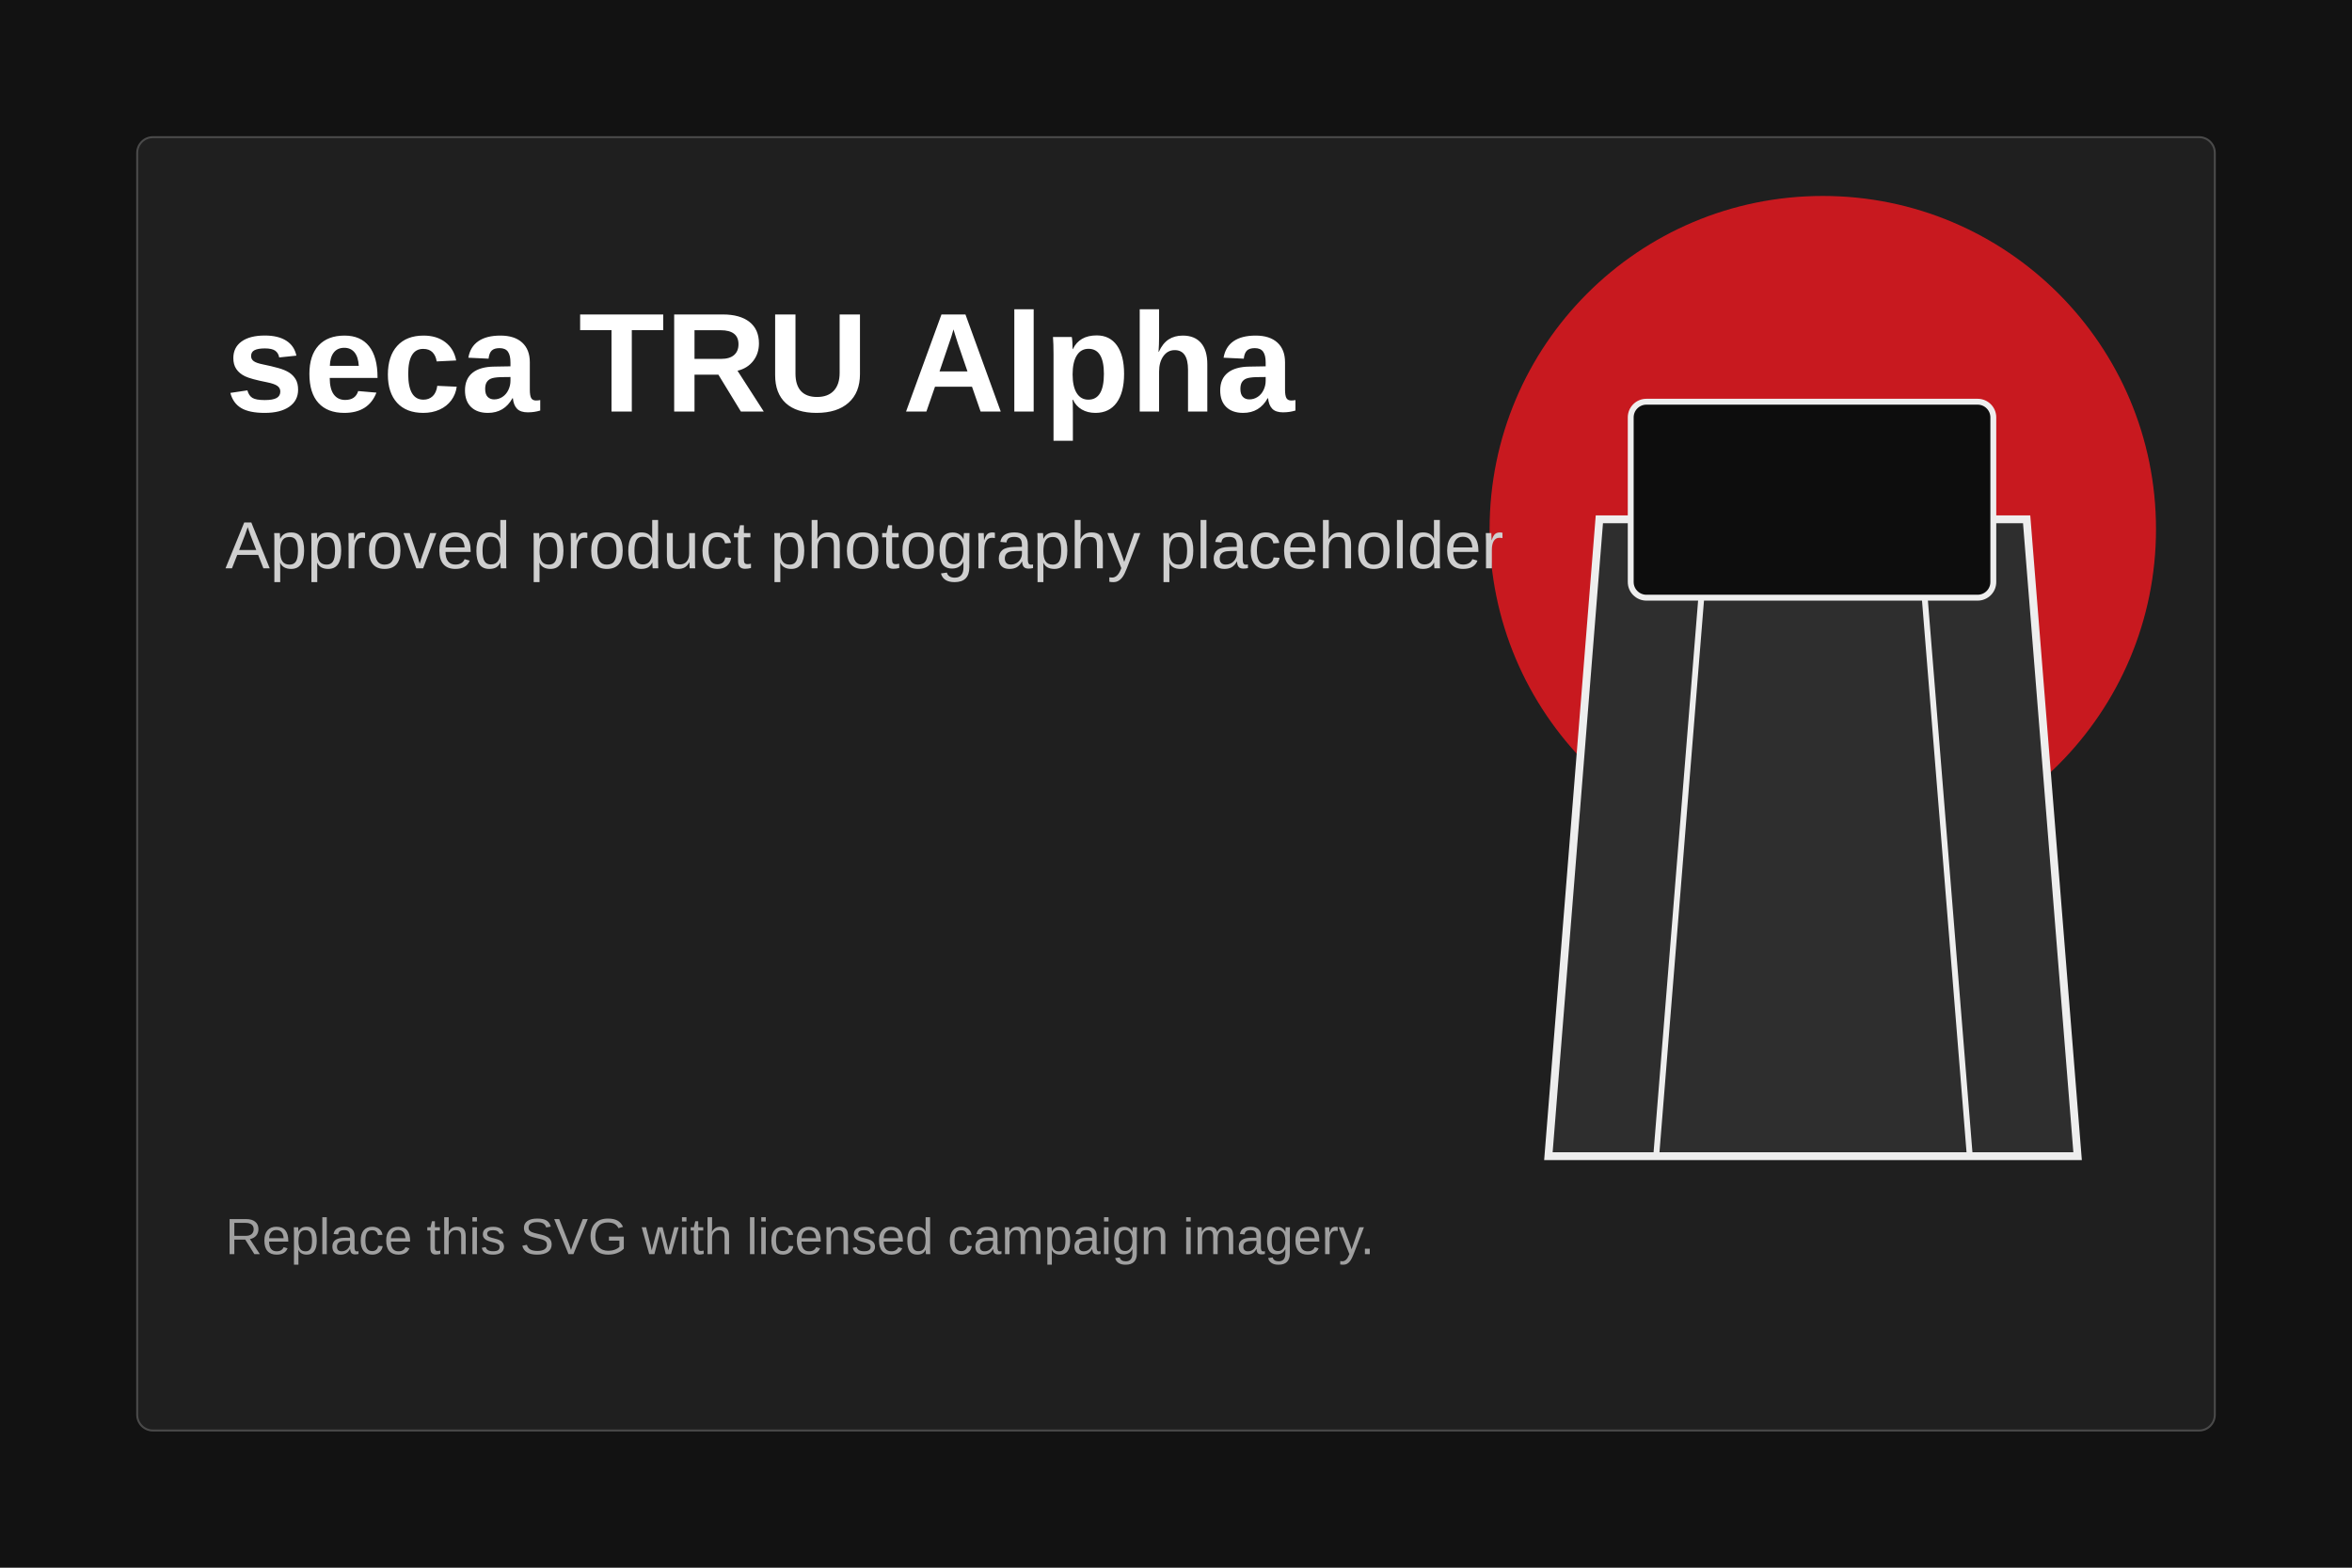
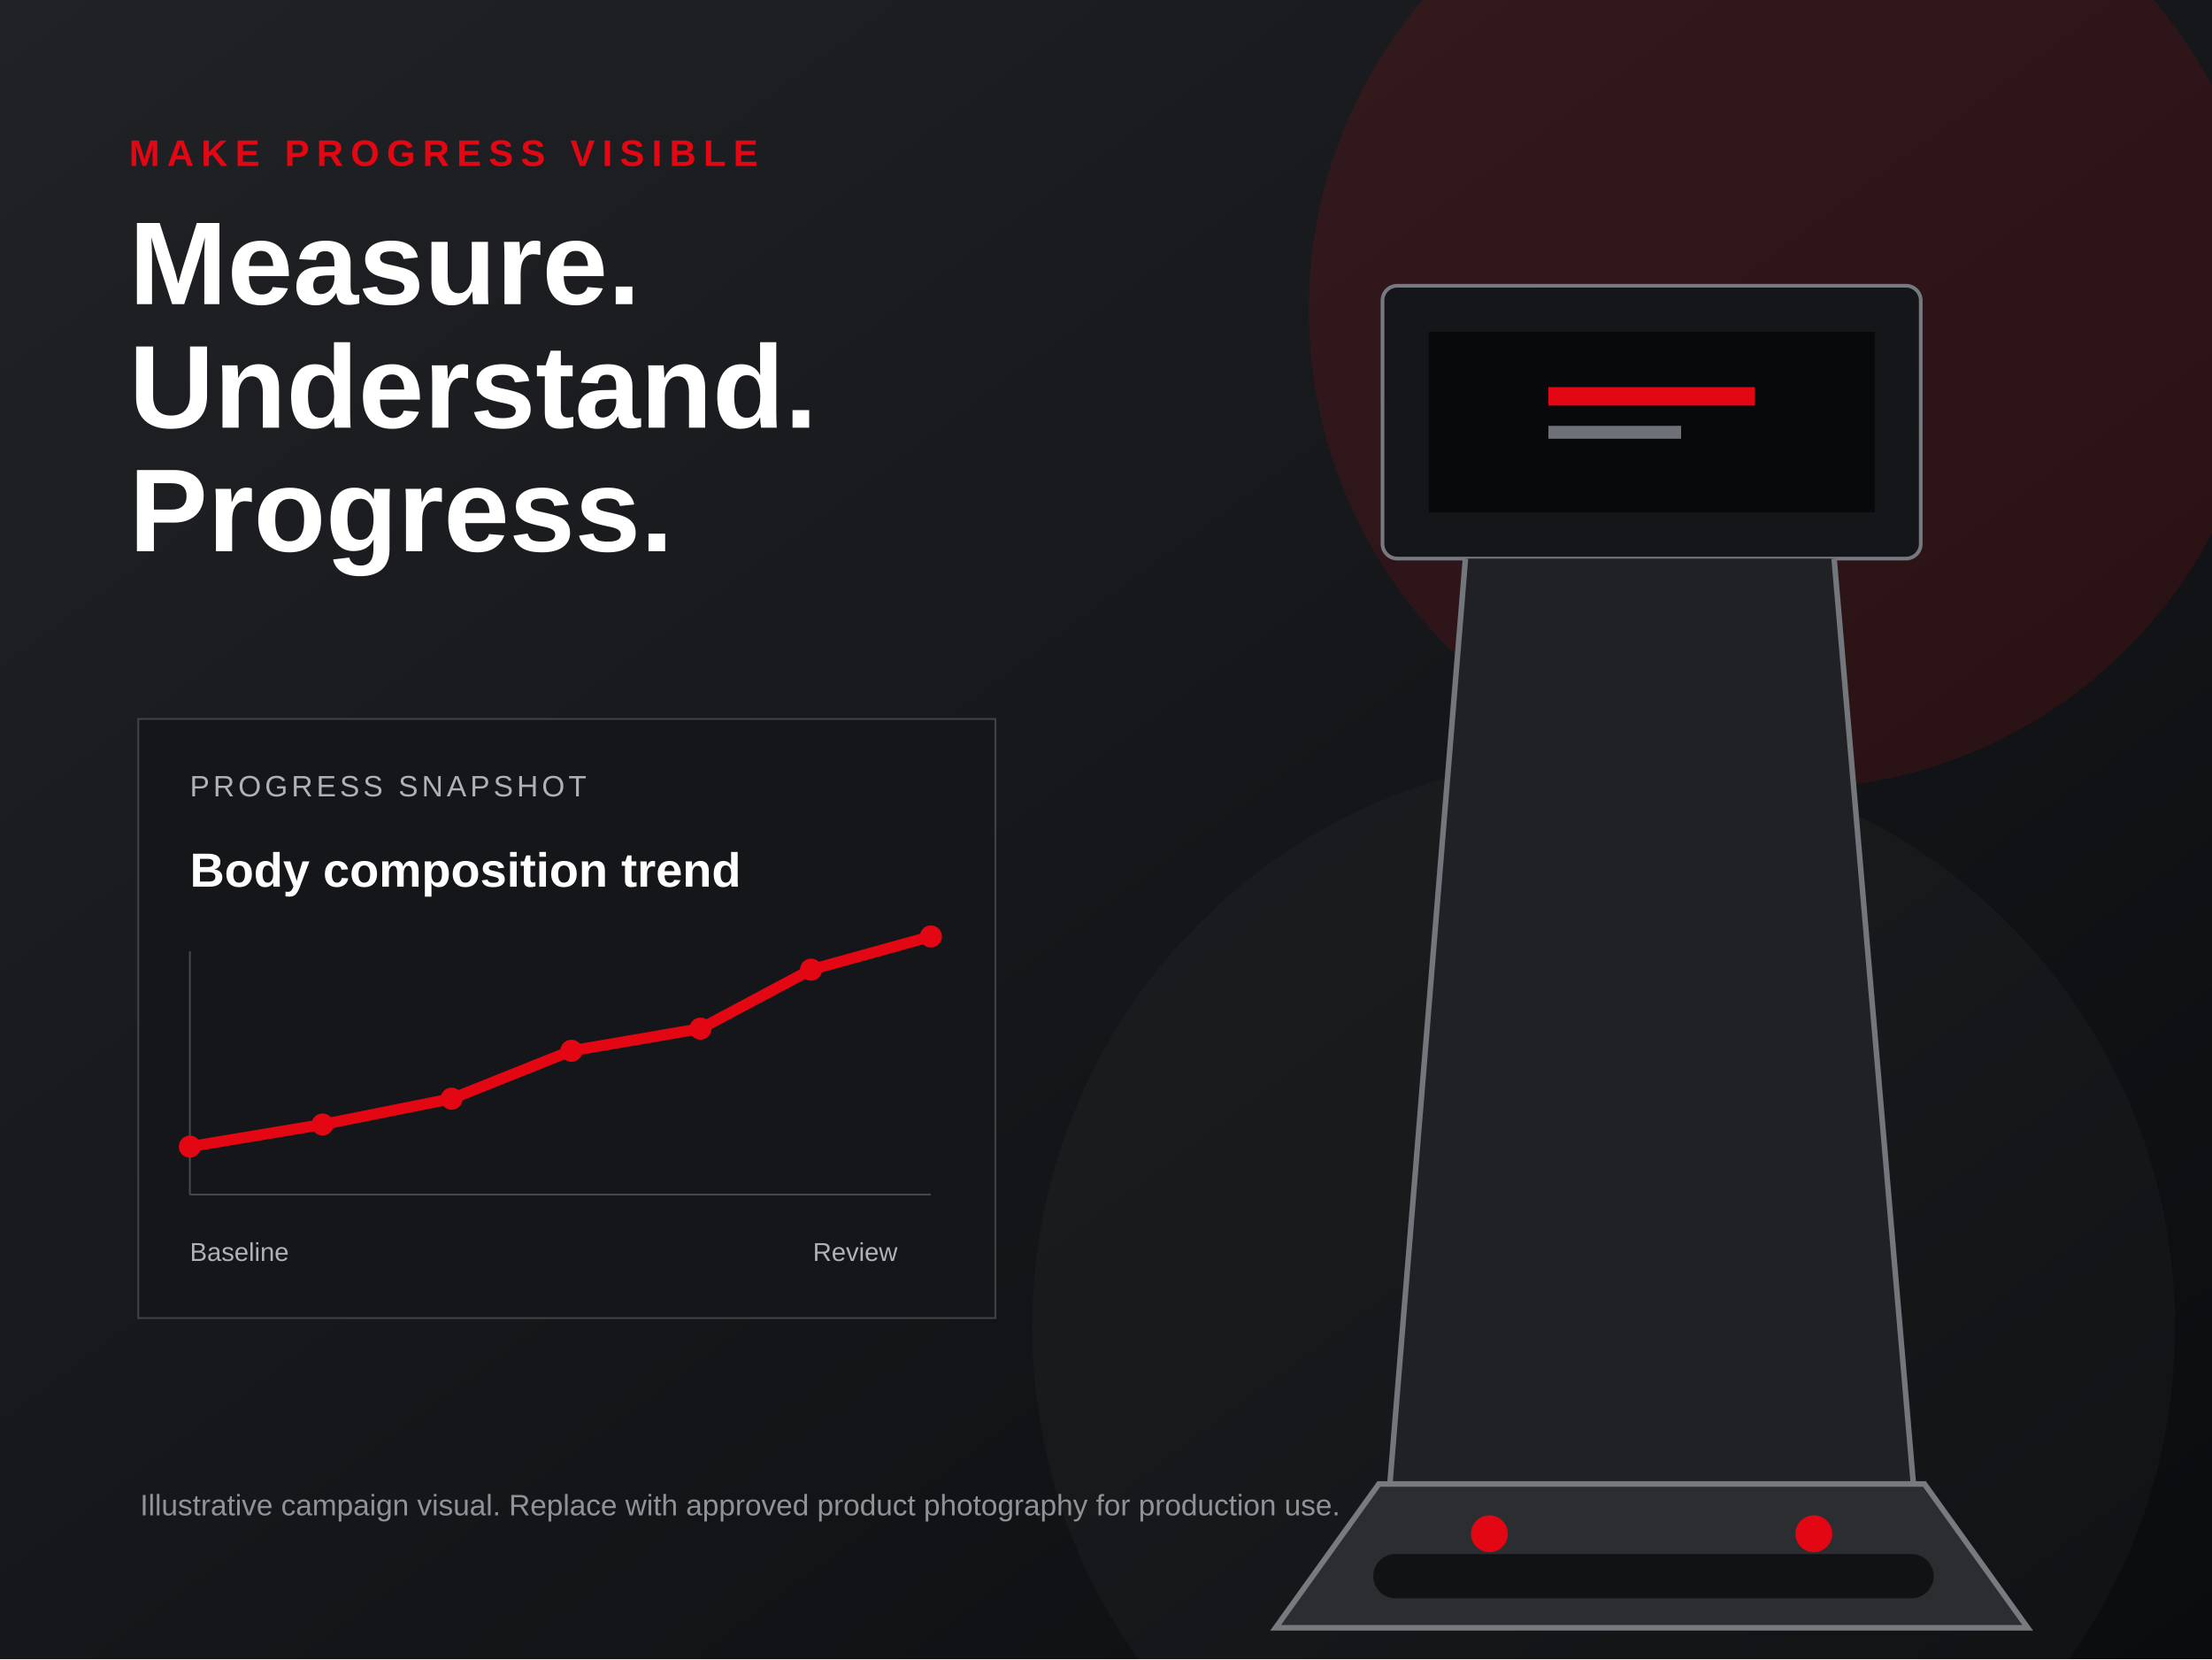
- <svg xmlns="http://www.w3.org/2000/svg" viewBox="0 0 1200 800" role="img" aria-labelledby="title desc">
-   <rect width="1200" height="800" fill="#121212" />
-   <rect x="70" y="70" width="1060" height="660" rx="8" fill="#1f1f1f" stroke="#4a4a4a" />
-   <circle cx="930" cy="270" r="170" fill="#d71920" opacity=".92" />
-   <path d="M790 590h270l-26-325H816z" fill="#2e2e2e" stroke="#eeeeee" stroke-width="4" />
-   <rect x="832" y="205" width="185" height="100" rx="8" fill="#0d0d0d" stroke="#eeeeee" stroke-width="3" />
-   <line x1="868" y1="305" x2="845" y2="590" stroke="#eeeeee" stroke-width="3" />
-   <line x1="982" y1="305" x2="1005" y2="590" stroke="#eeeeee" stroke-width="3" />
-   <text x="115" y="210" fill="#ffffff" font-family="Arial, Helvetica, sans-serif" font-size="72" font-weight="700">seca TRU Alpha</text>
-   <text x="115" y="290" fill="#cfcfcf" font-family="Arial, Helvetica, sans-serif" font-size="34">Approved product photography placeholder</text>
-   <text x="115" y="640" fill="#a0a0a0" font-family="Arial, Helvetica, sans-serif" font-size="26">Replace this SVG with licensed campaign imagery.</text>
+ <svg xmlns="http://www.w3.org/2000/svg" viewBox="0 0 1200 900" role="img" aria-labelledby="title desc">
+   <defs>
+     <linearGradient id="bg" x1="0" x2="1" y1="0" y2="1">
+       <stop offset="0" stop-color="#202226" />
+       <stop offset="1" stop-color="#0b0c0e" />
+     </linearGradient>
+     <linearGradient id="red" x1="0" x2="1">
+       <stop stop-color="#e30613" />
+       <stop offset="1" stop-color="#8e0008" />
+     </linearGradient>
+   </defs>
+   <rect width="1200" height="900" fill="url(#bg)" />
+   <circle cx="970" cy="168" r="260" fill="#e30613" opacity=".12" />
+   <circle cx="870" cy="720" r="310" fill="#ffffff" opacity=".025" />
+   <g transform="translate(630 115)">
+     <rect x="120" y="40" width="292" height="148" rx="8" fill="#151619" stroke="#767a80" stroke-width="2" />
+     <rect x="145" y="65" width="242" height="98" fill="#08090a" />
+     <rect x="210" y="95" width="112" height="10" fill="#e30613" />
+     <rect x="210" y="116" width="72" height="7" fill="#6e7278" />
+     <path d="M165 188 L124 690 L408 690 L365 188" fill="#1f2124" stroke="#73777c" stroke-width="3" />
+     <path d="M118 690 H414 L470 768 H62 Z" fill="#2b2d31" stroke="#777b80" stroke-width="3" />
+     <rect x="115" y="728" width="304" height="24" rx="12" fill="#111214" />
+     <circle cx="178" cy="717" r="10" fill="#e30613" />
+     <circle cx="354" cy="717" r="10" fill="#e30613" />
+   </g>
+   <g transform="translate(70 90)">
+     <text x="0" y="0" fill="#e30613" font-family="Arial" font-size="20" font-weight="700" letter-spacing="4">MAKE PROGRESS VISIBLE</text>
+     <text x="0" y="75" fill="#ffffff" font-family="Arial" font-size="64" font-weight="700">Measure.</text>
+     <text x="0" y="142" fill="#ffffff" font-family="Arial" font-size="64" font-weight="700">Understand.</text>
+     <text x="0" y="209" fill="#ffffff" font-family="Arial" font-size="64" font-weight="700">Progress.</text>
+   </g>
+   <g transform="translate(75 390)">
+     <rect width="465" height="325" fill="#151619" stroke="#3e4146" />
+     <text x="28" y="42" fill="#aeb2b6" font-family="Arial" font-size="16" letter-spacing="2">PROGRESS SNAPSHOT</text>
+     <text x="28" y="91" fill="#ffffff" font-family="Arial" font-size="26" font-weight="700">Body composition trend</text>
+     <line x1="28" y1="258" x2="430" y2="258" stroke="#44474c" />
+     <line x1="28" y1="126" x2="28" y2="258" stroke="#44474c" />
+     <polyline points="28,232 100,220 170,206 235,180 305,168 365,136 430,118" fill="none" stroke="#e30613" stroke-width="6" />
+     <g fill="#e30613">
+       <circle cx="28" cy="232" r="6" />
+       <circle cx="100" cy="220" r="6" />
+       <circle cx="170" cy="206" r="6" />
+       <circle cx="235" cy="180" r="6" />
+       <circle cx="305" cy="168" r="6" />
+       <circle cx="365" cy="136" r="6" />
+       <circle cx="430" cy="118" r="6" />
+     </g>
+     <text x="28" y="294" fill="#aeb2b6" font-family="Arial" font-size="14">Baseline</text>
+     <text x="366" y="294" fill="#aeb2b6" font-family="Arial" font-size="14">Review</text>
+   </g>
+   <text x="76" y="822" fill="#8f9398" font-family="Arial" font-size="16">Illustrative campaign visual. Replace with approved product photography for production use.</text>
</svg>
